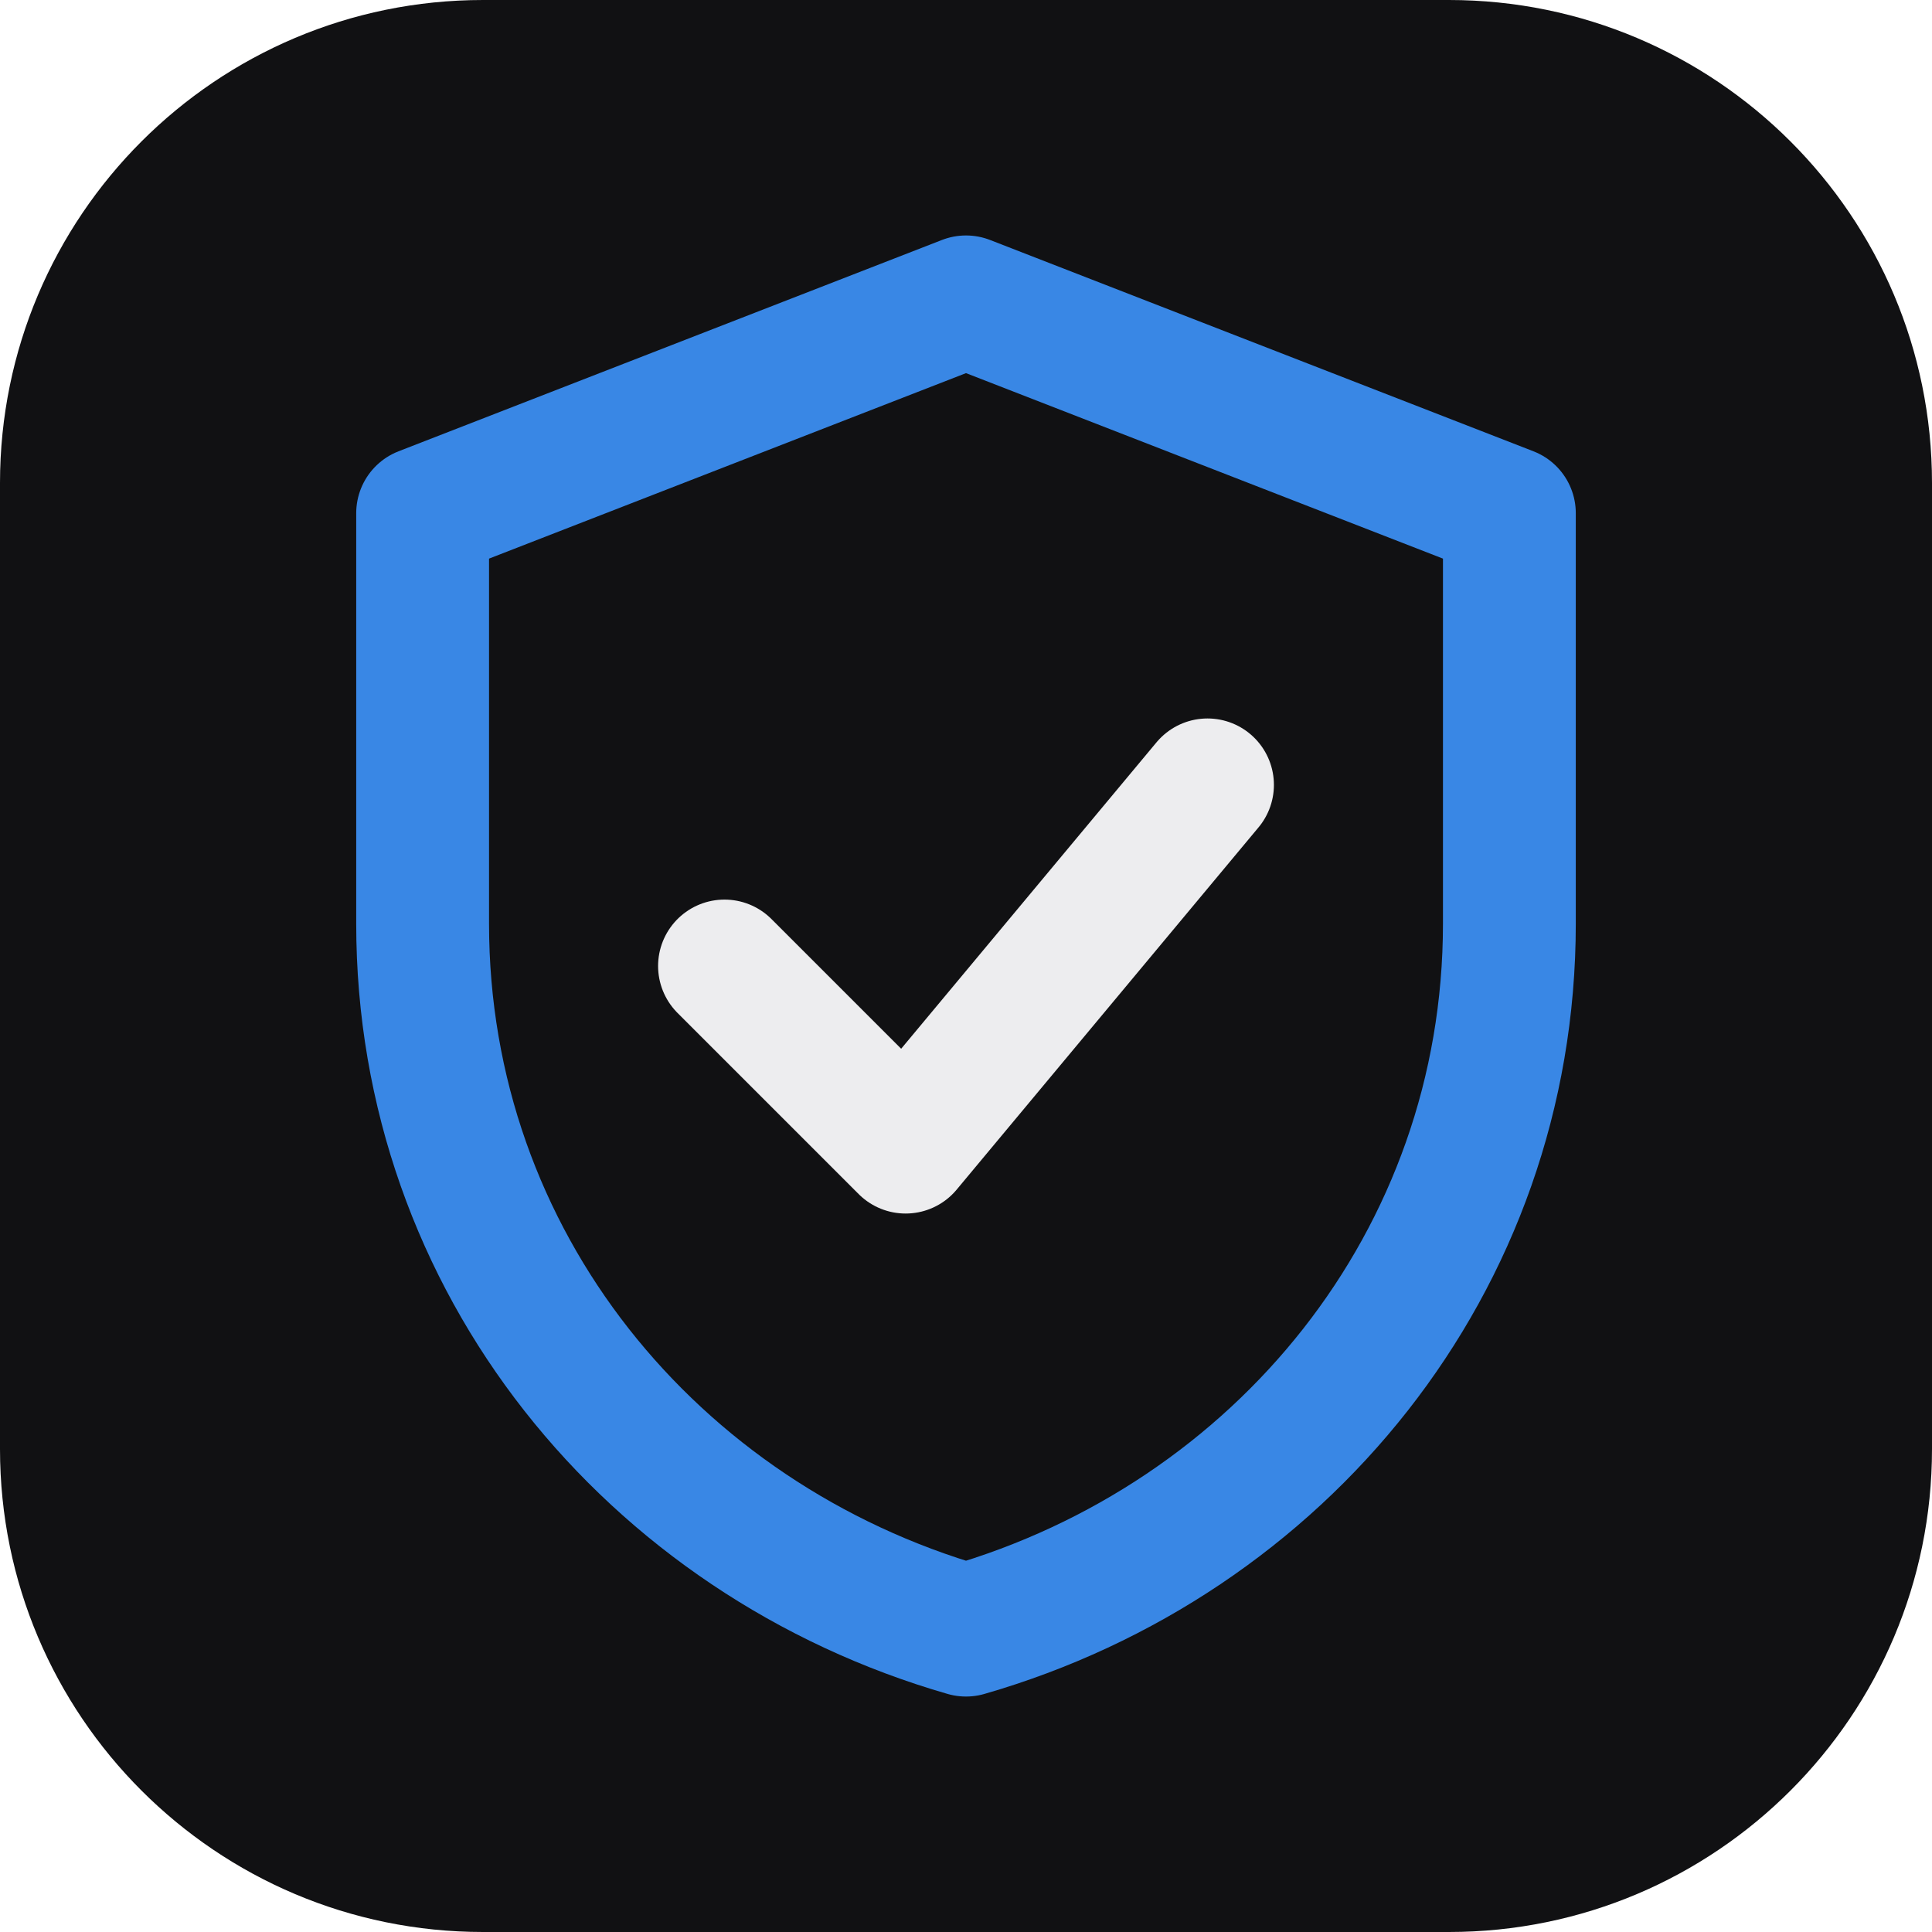
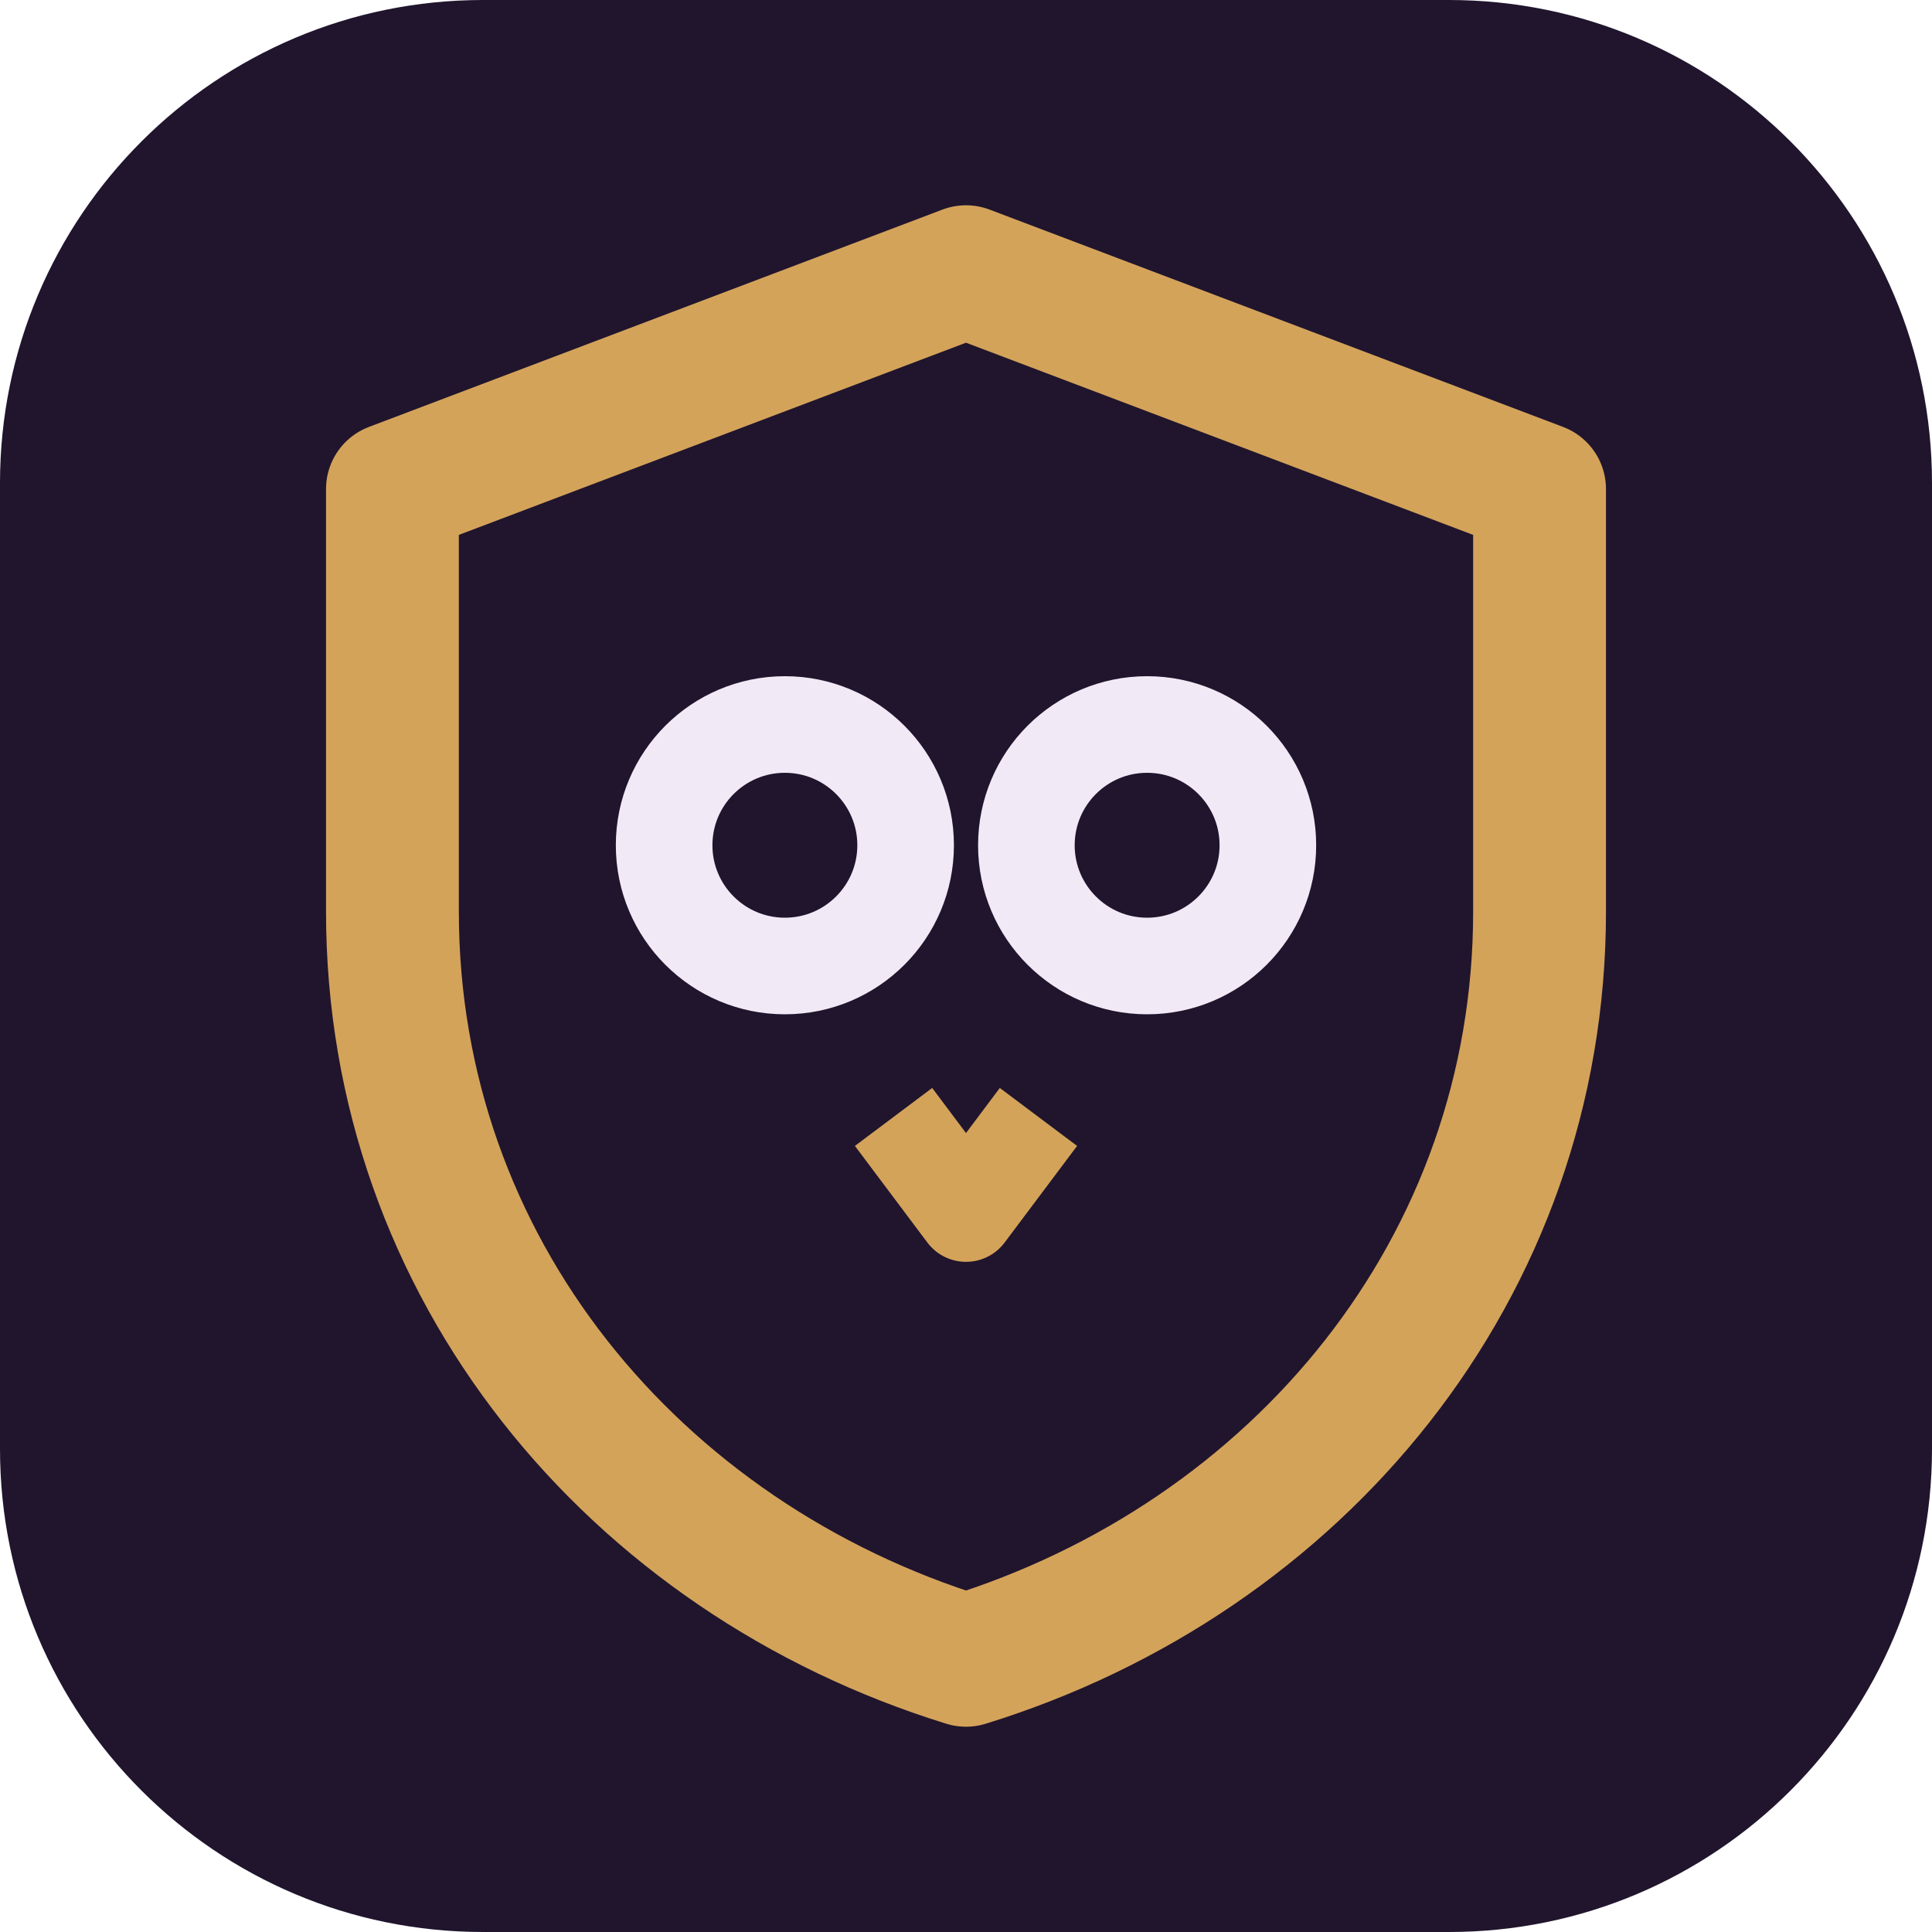
<svg xmlns="http://www.w3.org/2000/svg" viewBox="0 0 32 32">
-   <rect width="32" height="32" rx="8" fill="#111113" />
-   <path d="M16 5l9 3.5v6.8c0 5.6-3.8 10.2-9 11.7-5.2-1.5-9-6.1-9-11.7V8.5L16 5z" fill="none" stroke="#3987e5" stroke-width="2.2" stroke-linejoin="round" />
-   <path d="M12 16l3 3 5-6" fill="none" stroke="#ededef" stroke-width="2.2" stroke-linecap="round" stroke-linejoin="round" />
+   <rect width="32" height="32" rx="8" fill="#20152d" />
+   <path d="M16 4.5l9.5 3.6v7c0 5.9-4 10.7-9.5 12.4C10.5 25.8 6.5 21 6.5 15.1v-7L16 4.5z" fill="none" stroke="#d4a35a" stroke-width="2.2" stroke-linejoin="round" />
+   <circle cx="13" cy="14" r="2" fill="none" stroke="#f1eaf6" stroke-width="1.6" />
+   <circle cx="19" cy="14" r="2" fill="none" stroke="#f1eaf6" stroke-width="1.6" />
+   <path d="M14.8 18.5l1.2 1.6 1.2-1.6" fill="none" stroke="#d4a35a" stroke-width="1.6" stroke-linejoin="round" />
</svg>
